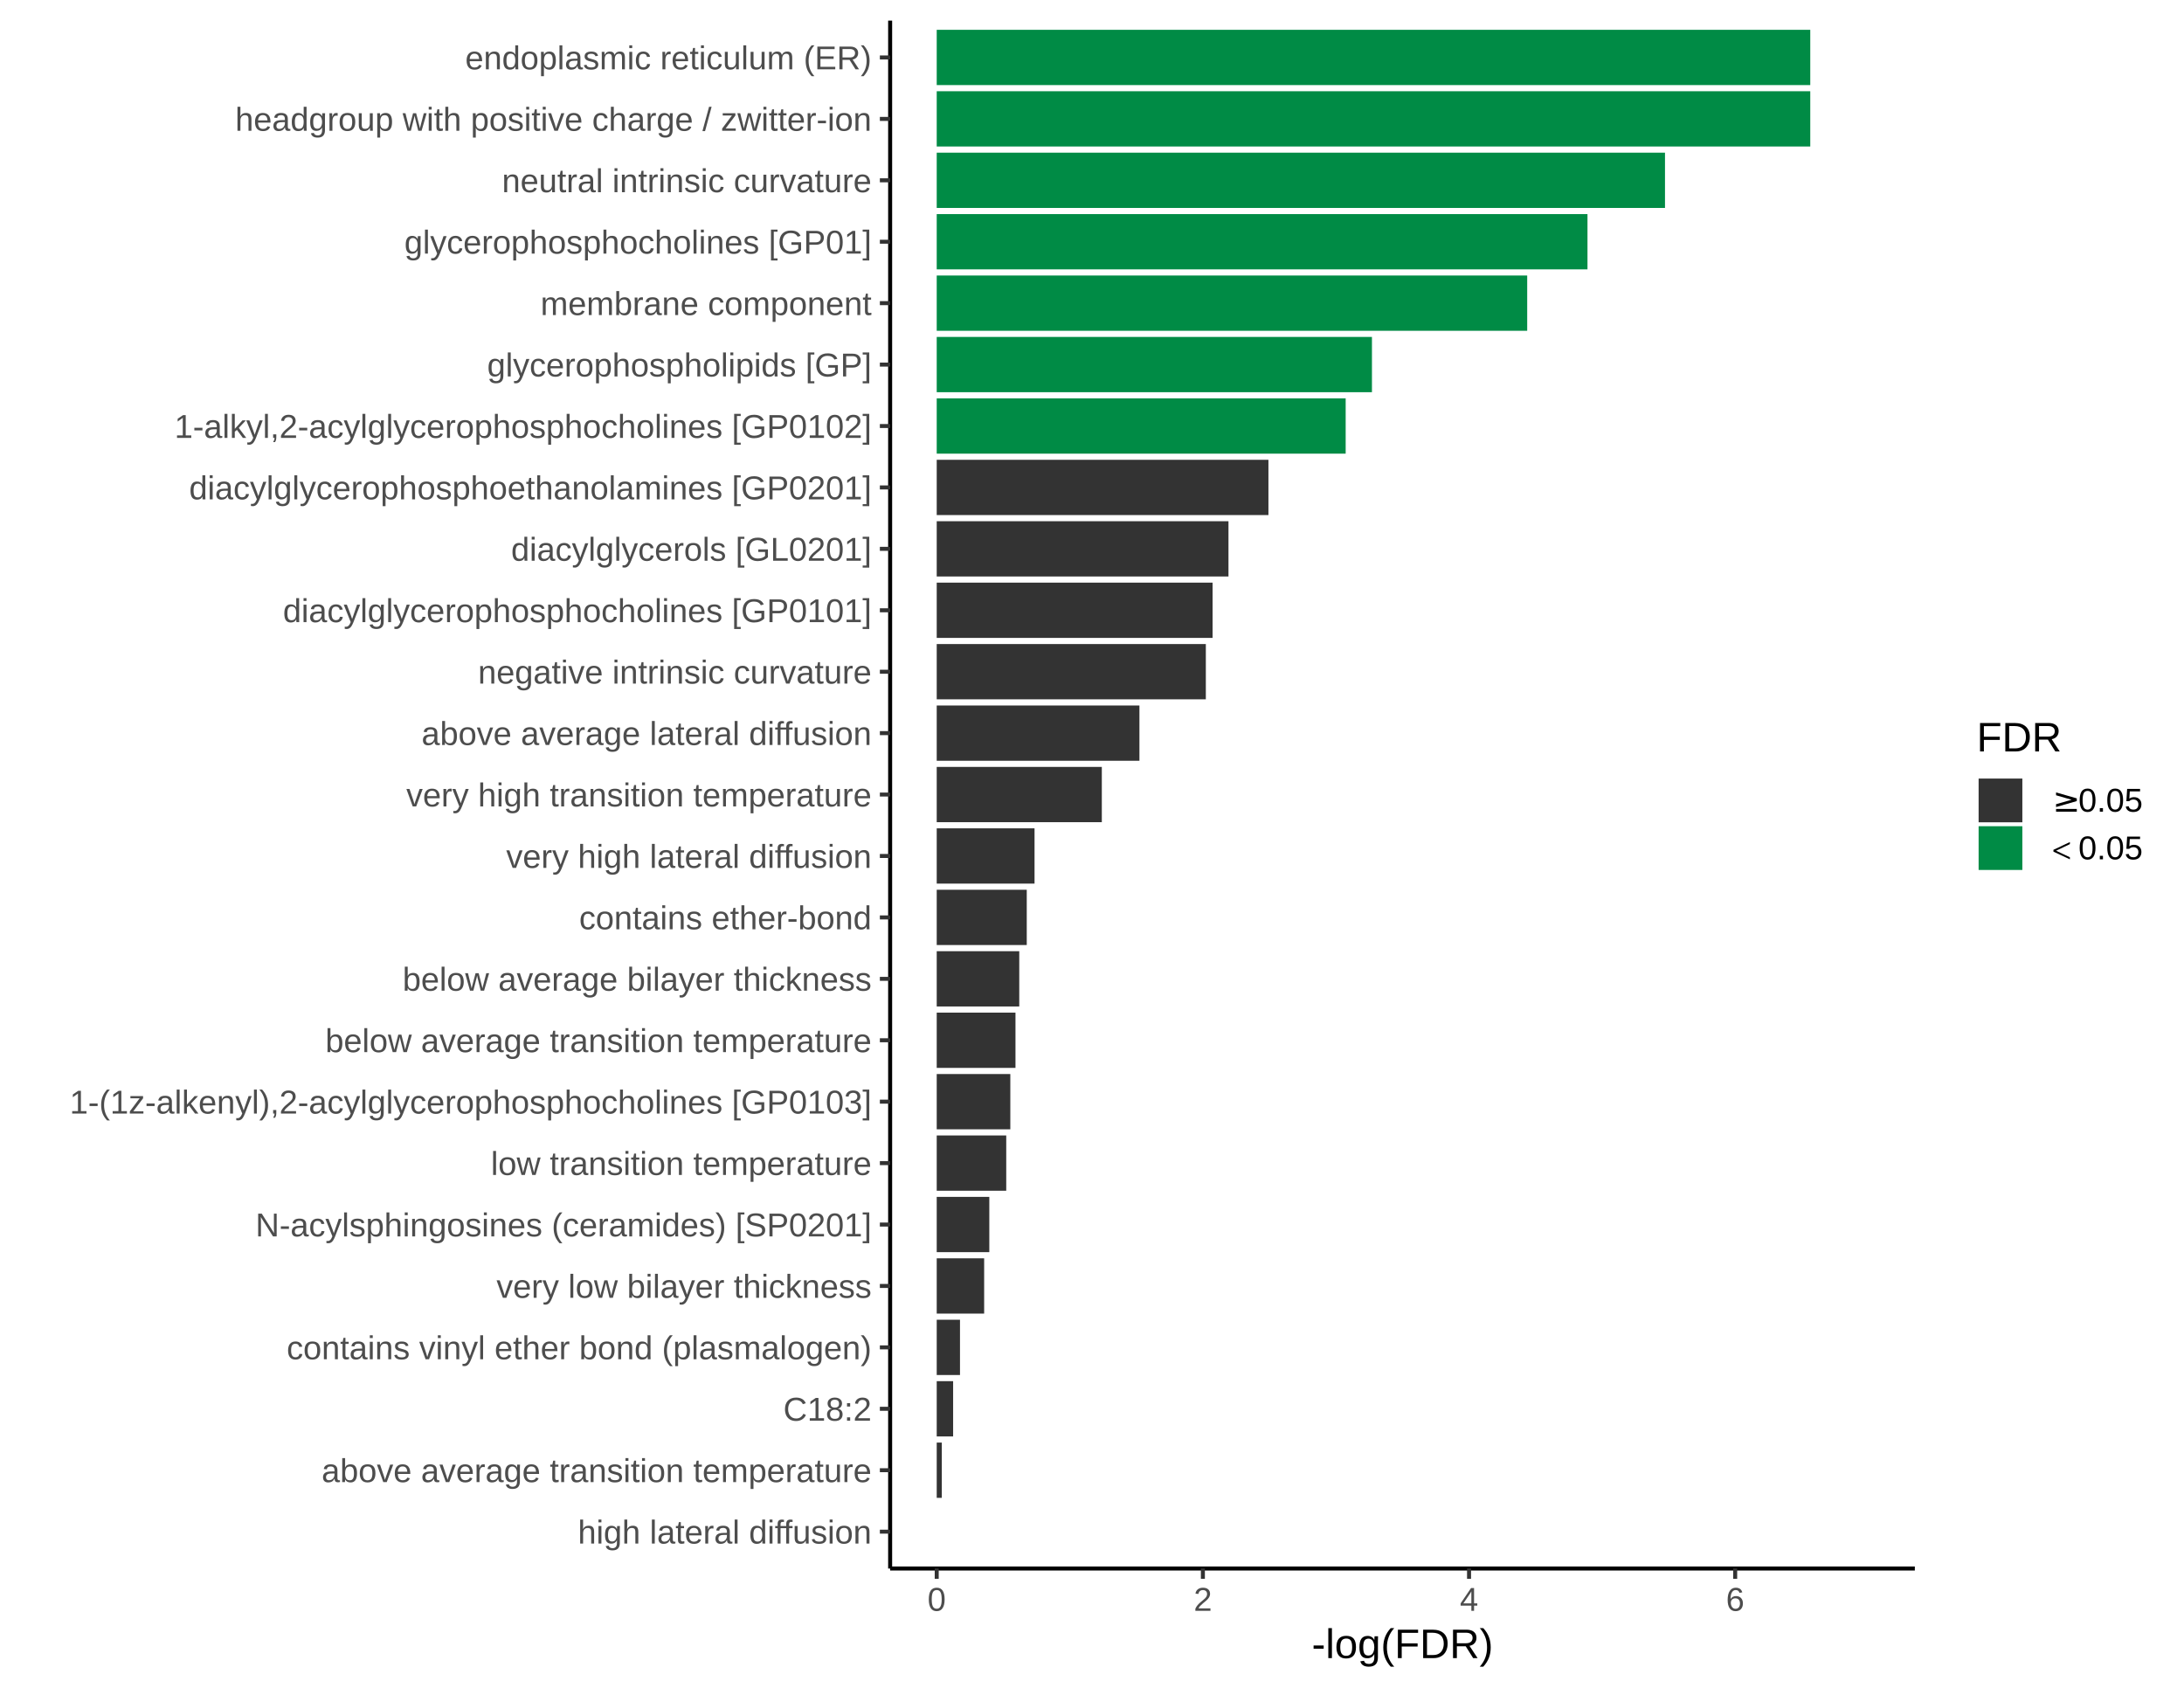
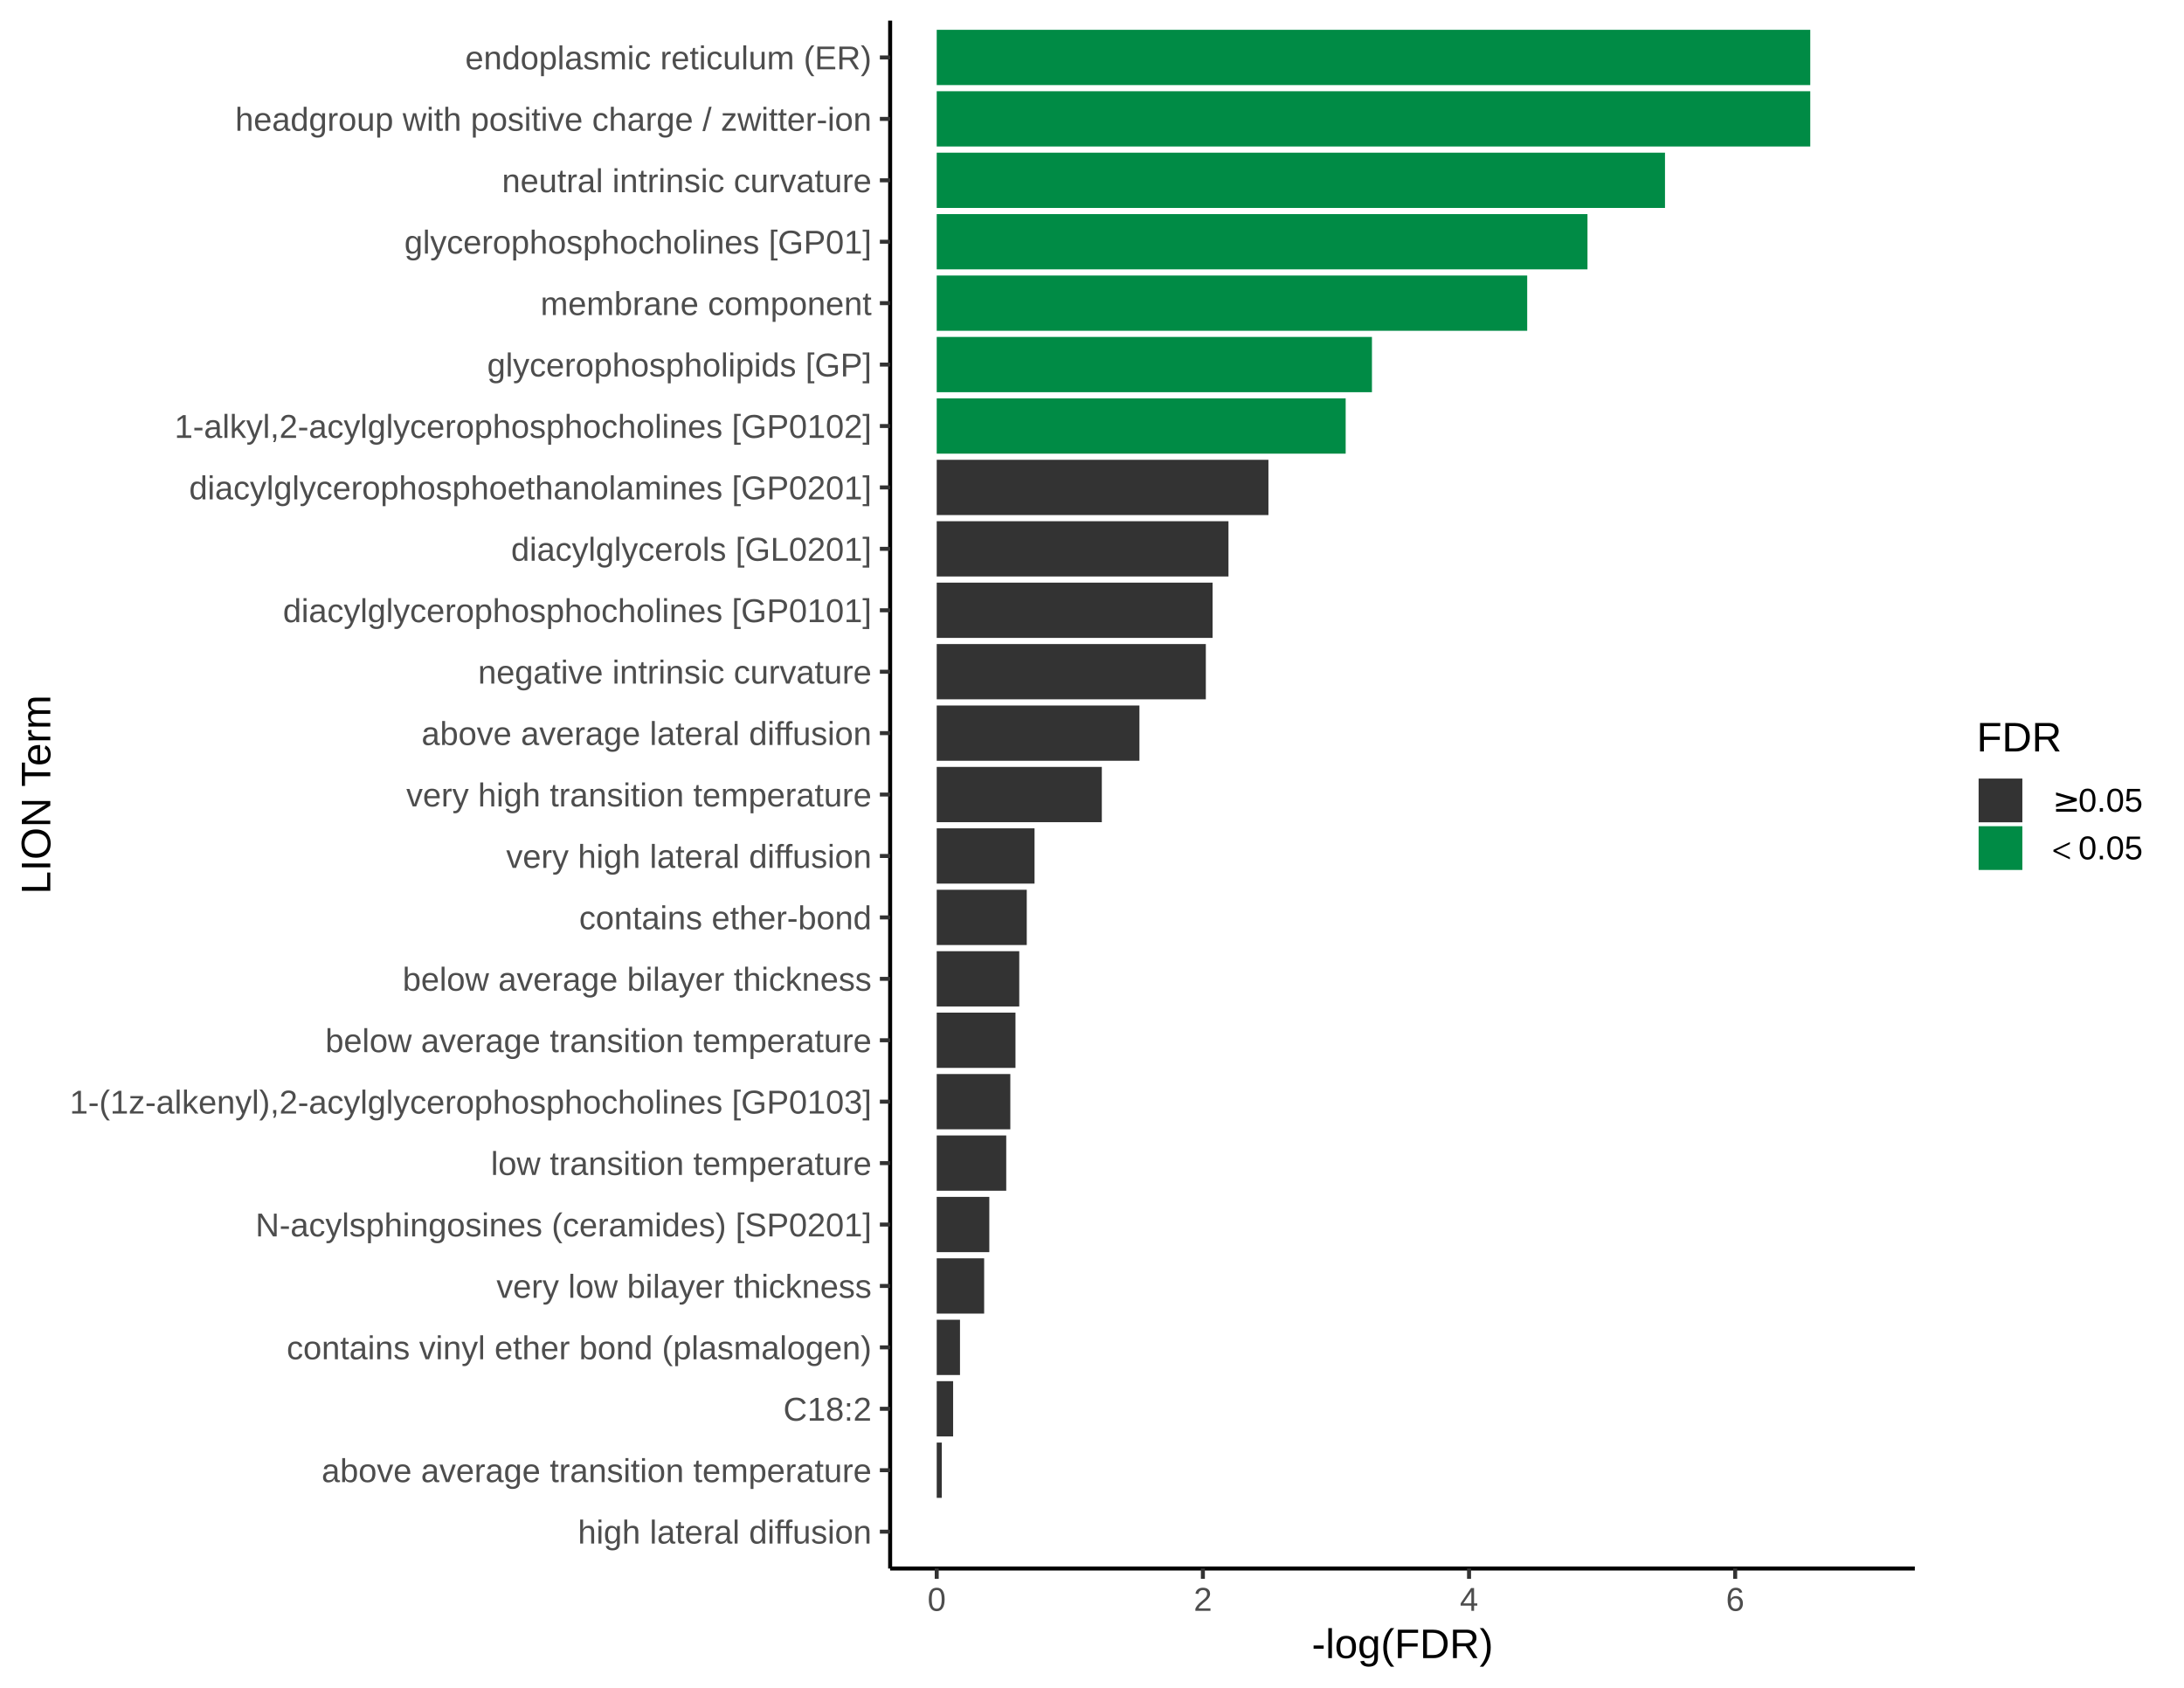
<svg xmlns="http://www.w3.org/2000/svg" class="svglite" width="792.00pt" height="612.00pt" viewBox="0 0 792.00 612.00">
  <defs>
    <style type="text/css">
    .svglite line, .svglite polyline, .svglite polygon, .svglite path, .svglite rect, .svglite circle {
      fill: none;
      stroke: #000000;
      stroke-linecap: round;
      stroke-linejoin: round;
      stroke-miterlimit: 10.00;
    }
    .svglite text {
      white-space: pre;
    }
  </style>
  </defs>
  <rect width="100%" height="100%" style="stroke: none; fill: #FFFFFF;" />
  <defs>
    <clipPath id="cpMC4wMHw3OTIuMDB8MC4wMHw2MTIuMDA=">
      <rect x="0.00" y="0.00" width="792.00" height="612.00" />
    </clipPath>
  </defs>
  <g clip-path="url(#cpMC4wMHw3OTIuMDB8MC4wMHw2MTIuMDA=)">
    <rect x="0" y="0.00" width="792.00" height="612.00" style="stroke-width: 1.45; stroke: #FFFFFF; fill: #FFFFFF;" />
  </g>
  <defs>
    <clipPath id="cpMzIyLjgwfDY5NC4zOXw3LjQ3fDU2OC43Mw==">
      <rect x="322.80" y="7.47" width="371.59" height="561.26" />
    </clipPath>
  </defs>
  <g clip-path="url(#cpMzIyLjgwfDY5NC4zOXw3LjQ3fDU2OC43Mw==)">
    <rect x="322.80" y="7.47" width="371.59" height="561.26" style="stroke-width: 1.45; stroke: none; fill: #FFFFFF;" />
    <rect x="339.69" y="10.81" width="316.78" height="20.04" style="stroke-width: 1.07; stroke: none; stroke-linecap: butt; stroke-linejoin: miter; fill: #008B45;" />
    <rect x="339.69" y="33.08" width="316.78" height="20.04" style="stroke-width: 1.07; stroke: none; stroke-linecap: butt; stroke-linejoin: miter; fill: #008B45;" />
    <rect x="339.69" y="55.36" width="264.10" height="20.04" style="stroke-width: 1.07; stroke: none; stroke-linecap: butt; stroke-linejoin: miter; fill: #008B45;" />
    <rect x="339.69" y="77.63" width="235.99" height="20.04" style="stroke-width: 1.07; stroke: none; stroke-linecap: butt; stroke-linejoin: miter; fill: #008B45;" />
    <rect x="339.69" y="99.90" width="214.13" height="20.04" style="stroke-width: 1.07; stroke: none; stroke-linecap: butt; stroke-linejoin: miter; fill: #008B45;" />
    <rect x="339.69" y="122.17" width="157.83" height="20.04" style="stroke-width: 1.07; stroke: none; stroke-linecap: butt; stroke-linejoin: miter; fill: #008B45;" />
    <rect x="339.69" y="144.45" width="148.30" height="20.04" style="stroke-width: 1.07; stroke: none; stroke-linecap: butt; stroke-linejoin: miter; fill: #008B45;" />
    <rect x="339.69" y="166.72" width="120.29" height="20.04" style="stroke-width: 1.07; stroke: none; stroke-linecap: butt; stroke-linejoin: miter; fill: #333333;" />
    <rect x="339.69" y="188.99" width="105.80" height="20.04" style="stroke-width: 1.07; stroke: none; stroke-linecap: butt; stroke-linejoin: miter; fill: #333333;" />
    <rect x="339.69" y="211.26" width="100.04" height="20.04" style="stroke-width: 1.07; stroke: none; stroke-linecap: butt; stroke-linejoin: miter; fill: #333333;" />
    <rect x="339.69" y="233.53" width="97.59" height="20.04" style="stroke-width: 1.07; stroke: none; stroke-linecap: butt; stroke-linejoin: miter; fill: #333333;" />
    <rect x="339.69" y="255.81" width="73.51" height="20.04" style="stroke-width: 1.07; stroke: none; stroke-linecap: butt; stroke-linejoin: miter; fill: #333333;" />
    <rect x="339.69" y="278.08" width="59.87" height="20.04" style="stroke-width: 1.07; stroke: none; stroke-linecap: butt; stroke-linejoin: miter; fill: #333333;" />
    <rect x="339.69" y="300.35" width="35.47" height="20.04" style="stroke-width: 1.07; stroke: none; stroke-linecap: butt; stroke-linejoin: miter; fill: #333333;" />
    <rect x="339.69" y="322.62" width="32.65" height="20.04" style="stroke-width: 1.07; stroke: none; stroke-linecap: butt; stroke-linejoin: miter; fill: #333333;" />
    <rect x="339.69" y="344.90" width="29.93" height="20.04" style="stroke-width: 1.07; stroke: none; stroke-linecap: butt; stroke-linejoin: miter; fill: #333333;" />
    <rect x="339.69" y="367.17" width="28.56" height="20.04" style="stroke-width: 1.07; stroke: none; stroke-linecap: butt; stroke-linejoin: miter; fill: #333333;" />
    <rect x="339.69" y="389.44" width="26.69" height="20.04" style="stroke-width: 1.07; stroke: none; stroke-linecap: butt; stroke-linejoin: miter; fill: #333333;" />
    <rect x="339.69" y="411.71" width="25.21" height="20.04" style="stroke-width: 1.07; stroke: none; stroke-linecap: butt; stroke-linejoin: miter; fill: #333333;" />
    <rect x="339.69" y="433.98" width="19.07" height="20.04" style="stroke-width: 1.07; stroke: none; stroke-linecap: butt; stroke-linejoin: miter; fill: #333333;" />
    <rect x="339.69" y="456.26" width="17.20" height="20.04" style="stroke-width: 1.07; stroke: none; stroke-linecap: butt; stroke-linejoin: miter; fill: #333333;" />
    <rect x="339.69" y="478.53" width="8.44" height="20.04" style="stroke-width: 1.07; stroke: none; stroke-linecap: butt; stroke-linejoin: miter; fill: #333333;" />
    <rect x="339.69" y="500.80" width="5.95" height="20.04" style="stroke-width: 1.07; stroke: none; stroke-linecap: butt; stroke-linejoin: miter; fill: #333333;" />
    <rect x="339.69" y="523.07" width="1.84" height="20.04" style="stroke-width: 1.07; stroke: none; stroke-linecap: butt; stroke-linejoin: miter; fill: #333333;" />
    <rect x="339.69" y="545.34" width="0.00" height="20.04" style="stroke-width: 1.07; stroke: none; stroke-linecap: butt; stroke-linejoin: miter; fill: #333333;" />
  </g>
  <g clip-path="url(#cpMC4wMHw3OTIuMDB8MC4wMHw2MTIuMDA=)">
    <polyline points="322.80,568.73 322.80,7.47 " style="stroke-width: 1.45; stroke-linecap: butt;" />
    <text x="316.08" y="559.67" text-anchor="end" style="font-size: 12.00px;fill: #4D4D4D; font-family: &quot;Arial&quot;;" textLength="106.73px" lengthAdjust="spacingAndGlyphs">high lateral diffusion</text>
    <text x="316.08" y="537.40" text-anchor="end" style="font-size: 12.00px;fill: #4D4D4D; font-family: &quot;Arial&quot;;" textLength="199.45px" lengthAdjust="spacingAndGlyphs">above average transition temperature</text>
    <text x="316.08" y="515.13" text-anchor="end" style="font-size: 12.00px;fill: #4D4D4D; font-family: &quot;Arial&quot;;" textLength="32.03px" lengthAdjust="spacingAndGlyphs">C18:2</text>
    <text x="316.08" y="492.86" text-anchor="end" style="font-size: 12.00px;fill: #4D4D4D; font-family: &quot;Arial&quot;;" textLength="212.10px" lengthAdjust="spacingAndGlyphs">contains vinyl ether bond (plasmalogen)</text>
    <text x="316.08" y="470.58" text-anchor="end" style="font-size: 12.00px;fill: #4D4D4D; font-family: &quot;Arial&quot;;" textLength="136.03px" lengthAdjust="spacingAndGlyphs">very low bilayer thickness</text>
    <text x="316.08" y="448.31" text-anchor="end" style="font-size: 12.00px;fill: #4D4D4D; font-family: &quot;Arial&quot;;" textLength="223.42px" lengthAdjust="spacingAndGlyphs">N-acylsphingosines (ceramides) [SP0201]</text>
    <text x="316.08" y="426.04" text-anchor="end" style="font-size: 12.00px;fill: #4D4D4D; font-family: &quot;Arial&quot;;" textLength="138.06px" lengthAdjust="spacingAndGlyphs">low transition temperature</text>
    <text x="316.08" y="403.77" text-anchor="end" style="font-size: 12.00px;fill: #4D4D4D; font-family: &quot;Arial&quot;;" textLength="290.79px" lengthAdjust="spacingAndGlyphs">1-(1z-alkenyl),2-acylglycerophosphocholines [GP0103]</text>
    <text x="316.08" y="381.50" text-anchor="end" style="font-size: 12.00px;fill: #4D4D4D; font-family: &quot;Arial&quot;;" textLength="198.11px" lengthAdjust="spacingAndGlyphs">below average transition temperature</text>
    <text x="316.08" y="359.22" text-anchor="end" style="font-size: 12.00px;fill: #4D4D4D; font-family: &quot;Arial&quot;;" textLength="170.08px" lengthAdjust="spacingAndGlyphs">below average bilayer thickness</text>
    <text x="316.08" y="336.95" text-anchor="end" style="font-size: 12.00px;fill: #4D4D4D; font-family: &quot;Arial&quot;;" textLength="106.07px" lengthAdjust="spacingAndGlyphs">contains ether-bond</text>
    <text x="316.08" y="314.68" text-anchor="end" style="font-size: 12.00px;fill: #4D4D4D; font-family: &quot;Arial&quot;;" textLength="132.72px" lengthAdjust="spacingAndGlyphs">very high lateral diffusion</text>
    <text x="316.08" y="292.41" text-anchor="end" style="font-size: 12.00px;fill: #4D4D4D; font-family: &quot;Arial&quot;;" textLength="168.74px" lengthAdjust="spacingAndGlyphs">very high transition temperature</text>
    <text x="316.08" y="270.13" text-anchor="end" style="font-size: 12.00px;fill: #4D4D4D; font-family: &quot;Arial&quot;;" textLength="163.43px" lengthAdjust="spacingAndGlyphs">above average lateral diffusion</text>
    <text x="316.08" y="247.86" text-anchor="end" style="font-size: 12.00px;fill: #4D4D4D; font-family: &quot;Arial&quot;;" textLength="142.72px" lengthAdjust="spacingAndGlyphs">negative intrinsic curvature</text>
    <text x="316.08" y="225.59" text-anchor="end" style="font-size: 12.00px;fill: #4D4D4D; font-family: &quot;Arial&quot;;" textLength="213.45px" lengthAdjust="spacingAndGlyphs">diacylglycerophosphocholines [GP0101]</text>
    <text x="316.08" y="203.32" text-anchor="end" style="font-size: 12.00px;fill: #4D4D4D; font-family: &quot;Arial&quot;;" textLength="130.72px" lengthAdjust="spacingAndGlyphs">diacylglycerols [GL0201]</text>
    <text x="316.08" y="181.05" text-anchor="end" style="font-size: 12.00px;fill: #4D4D4D; font-family: &quot;Arial&quot;;" textLength="247.48px" lengthAdjust="spacingAndGlyphs">diacylglycerophosphoethanolamines [GP0201]</text>
    <text x="316.08" y="158.77" text-anchor="end" style="font-size: 12.00px;fill: #4D4D4D; font-family: &quot;Arial&quot;;" textLength="252.78px" lengthAdjust="spacingAndGlyphs">1-alkyl,2-acylglycerophosphocholines [GP0102]</text>
    <text x="316.08" y="136.50" text-anchor="end" style="font-size: 12.00px;fill: #4D4D4D; font-family: &quot;Arial&quot;;" textLength="139.40px" lengthAdjust="spacingAndGlyphs">glycerophospholipids [GP]</text>
    <text x="316.08" y="114.23" text-anchor="end" style="font-size: 12.00px;fill: #4D4D4D; font-family: &quot;Arial&quot;;" textLength="120.06px" lengthAdjust="spacingAndGlyphs">membrane component</text>
    <text x="316.08" y="91.96" text-anchor="end" style="font-size: 12.00px;fill: #4D4D4D; font-family: &quot;Arial&quot;;" textLength="169.43px" lengthAdjust="spacingAndGlyphs">glycerophosphocholines [GP01]</text>
    <text x="316.08" y="69.69" text-anchor="end" style="font-size: 12.00px;fill: #4D4D4D; font-family: &quot;Arial&quot;;" textLength="134.04px" lengthAdjust="spacingAndGlyphs">neutral intrinsic curvature</text>
    <text x="316.08" y="47.41" text-anchor="end" style="font-size: 12.00px;fill: #4D4D4D; font-family: &quot;Arial&quot;;" textLength="230.78px" lengthAdjust="spacingAndGlyphs">headgroup with positive charge / zwitter-ion</text>
    <text x="316.08" y="25.14" text-anchor="end" style="font-size: 12.00px;fill: #4D4D4D; font-family: &quot;Arial&quot;;" textLength="147.37px" lengthAdjust="spacingAndGlyphs">endoplasmic reticulum (ER)</text>
    <polyline points="319.07,555.37 322.80,555.37 " style="stroke-width: 1.45; stroke: #333333; stroke-linecap: butt;" />
    <polyline points="319.07,533.09 322.80,533.09 " style="stroke-width: 1.45; stroke: #333333; stroke-linecap: butt;" />
    <polyline points="319.07,510.82 322.80,510.82 " style="stroke-width: 1.45; stroke: #333333; stroke-linecap: butt;" />
    <polyline points="319.07,488.55 322.80,488.55 " style="stroke-width: 1.45; stroke: #333333; stroke-linecap: butt;" />
    <polyline points="319.07,466.28 322.80,466.28 " style="stroke-width: 1.45; stroke: #333333; stroke-linecap: butt;" />
    <polyline points="319.07,444.01 322.80,444.01 " style="stroke-width: 1.45; stroke: #333333; stroke-linecap: butt;" />
    <polyline points="319.07,421.73 322.80,421.73 " style="stroke-width: 1.45; stroke: #333333; stroke-linecap: butt;" />
    <polyline points="319.07,399.46 322.80,399.46 " style="stroke-width: 1.45; stroke: #333333; stroke-linecap: butt;" />
    <polyline points="319.07,377.19 322.80,377.19 " style="stroke-width: 1.45; stroke: #333333; stroke-linecap: butt;" />
    <polyline points="319.07,354.92 322.80,354.92 " style="stroke-width: 1.45; stroke: #333333; stroke-linecap: butt;" />
    <polyline points="319.07,332.65 322.80,332.65 " style="stroke-width: 1.45; stroke: #333333; stroke-linecap: butt;" />
    <polyline points="319.07,310.37 322.80,310.37 " style="stroke-width: 1.45; stroke: #333333; stroke-linecap: butt;" />
    <polyline points="319.07,288.10 322.80,288.10 " style="stroke-width: 1.45; stroke: #333333; stroke-linecap: butt;" />
    <polyline points="319.07,265.83 322.80,265.83 " style="stroke-width: 1.45; stroke: #333333; stroke-linecap: butt;" />
    <polyline points="319.07,243.56 322.80,243.56 " style="stroke-width: 1.45; stroke: #333333; stroke-linecap: butt;" />
    <polyline points="319.07,221.28 322.80,221.28 " style="stroke-width: 1.45; stroke: #333333; stroke-linecap: butt;" />
    <polyline points="319.07,199.01 322.80,199.01 " style="stroke-width: 1.45; stroke: #333333; stroke-linecap: butt;" />
    <polyline points="319.07,176.74 322.80,176.74 " style="stroke-width: 1.45; stroke: #333333; stroke-linecap: butt;" />
    <polyline points="319.07,154.47 322.80,154.47 " style="stroke-width: 1.45; stroke: #333333; stroke-linecap: butt;" />
    <polyline points="319.07,132.20 322.80,132.20 " style="stroke-width: 1.45; stroke: #333333; stroke-linecap: butt;" />
    <polyline points="319.07,109.92 322.80,109.92 " style="stroke-width: 1.45; stroke: #333333; stroke-linecap: butt;" />
    <polyline points="319.07,87.65 322.80,87.65 " style="stroke-width: 1.45; stroke: #333333; stroke-linecap: butt;" />
    <polyline points="319.07,65.38 322.80,65.38 " style="stroke-width: 1.45; stroke: #333333; stroke-linecap: butt;" />
    <polyline points="319.07,43.11 322.80,43.11 " style="stroke-width: 1.45; stroke: #333333; stroke-linecap: butt;" />
    <polyline points="319.07,20.84 322.80,20.84 " style="stroke-width: 1.45; stroke: #333333; stroke-linecap: butt;" />
    <polyline points="322.80,568.73 694.39,568.73 " style="stroke-width: 1.45; stroke-linecap: butt;" />
    <polyline points="339.69,572.47 339.69,568.73 " style="stroke-width: 1.45; stroke: #333333; stroke-linecap: butt;" />
    <polyline points="436.21,572.47 436.21,568.73 " style="stroke-width: 1.45; stroke: #333333; stroke-linecap: butt;" />
    <polyline points="532.73,572.47 532.73,568.73 " style="stroke-width: 1.45; stroke: #333333; stroke-linecap: butt;" />
    <polyline points="629.24,572.47 629.24,568.73 " style="stroke-width: 1.45; stroke: #333333; stroke-linecap: butt;" />
    <text x="339.69" y="584.07" text-anchor="middle" style="font-size: 12.00px;fill: #4D4D4D; font-family: &quot;Arial&quot;;" textLength="6.67px" lengthAdjust="spacingAndGlyphs">0</text>
    <text x="436.21" y="584.07" text-anchor="middle" style="font-size: 12.00px;fill: #4D4D4D; font-family: &quot;Arial&quot;;" textLength="6.67px" lengthAdjust="spacingAndGlyphs">2</text>
    <text x="532.73" y="584.07" text-anchor="middle" style="font-size: 12.00px;fill: #4D4D4D; font-family: &quot;Arial&quot;;" textLength="6.67px" lengthAdjust="spacingAndGlyphs">4</text>
    <text x="629.24" y="584.07" text-anchor="middle" style="font-size: 12.00px;fill: #4D4D4D; font-family: &quot;Arial&quot;;" textLength="6.67px" lengthAdjust="spacingAndGlyphs">6</text>
    <text x="508.60" y="601.22" text-anchor="middle" style="font-size: 15.00px; font-family: &quot;Arial&quot;;" textLength="65.85px" lengthAdjust="spacingAndGlyphs">-log(FDR)</text>
+     <text transform="translate(18.24,288.10) rotate(-90)" text-anchor="middle" style="font-size: 15.00px; font-family: &quot;Arial&quot;;" textLength="74.18px" lengthAdjust="spacingAndGlyphs">LION Term</text>
    <rect x="709.34" y="252.58" width="75.19" height="71.05" style="stroke-width: 1.45; stroke: none; fill: #FFFFFF;" />
    <text x="716.81" y="272.47" style="font-size: 15.00px; font-family: &quot;Arial&quot;;" textLength="30.84px" lengthAdjust="spacingAndGlyphs">FDR</text>
    <rect x="716.81" y="281.60" width="17.28" height="17.28" style="stroke-width: 1.45; stroke: none; fill: #FFFFFF;" />
    <rect x="717.52" y="282.30" width="15.86" height="15.86" style="stroke-width: 1.07; stroke: none; stroke-linecap: butt; stroke-linejoin: miter; fill: #333333;" />
    <rect x="716.81" y="298.88" width="17.28" height="17.28" style="stroke-width: 1.45; stroke: none; fill: #FFFFFF;" />
    <rect x="717.52" y="299.58" width="15.86" height="15.86" style="stroke-width: 1.07; stroke: none; stroke-linecap: butt; stroke-linejoin: miter; fill: #008B45;" />
    <text x="744.34" y="294.31" style="font-size: 12.00px; font-family: &quot;Symbol&quot;;" textLength="6.59px" lengthAdjust="spacingAndGlyphs">≥</text>
    <text x="753.70" y="294.31" style="font-size: 12.00px; font-family: &quot;Arial&quot;;" textLength="23.36px" lengthAdjust="spacingAndGlyphs">0.05</text>
    <text x="744.34" y="311.59" style="font-size: 12.00px; font-family: &quot;Symbol&quot;;" textLength="6.59px" lengthAdjust="spacingAndGlyphs">&lt;</text>
    <text x="753.70" y="311.59" style="font-size: 12.00px; font-family: &quot;Arial&quot;;" textLength="23.36px" lengthAdjust="spacingAndGlyphs">0.05</text>
  </g>
</svg>
